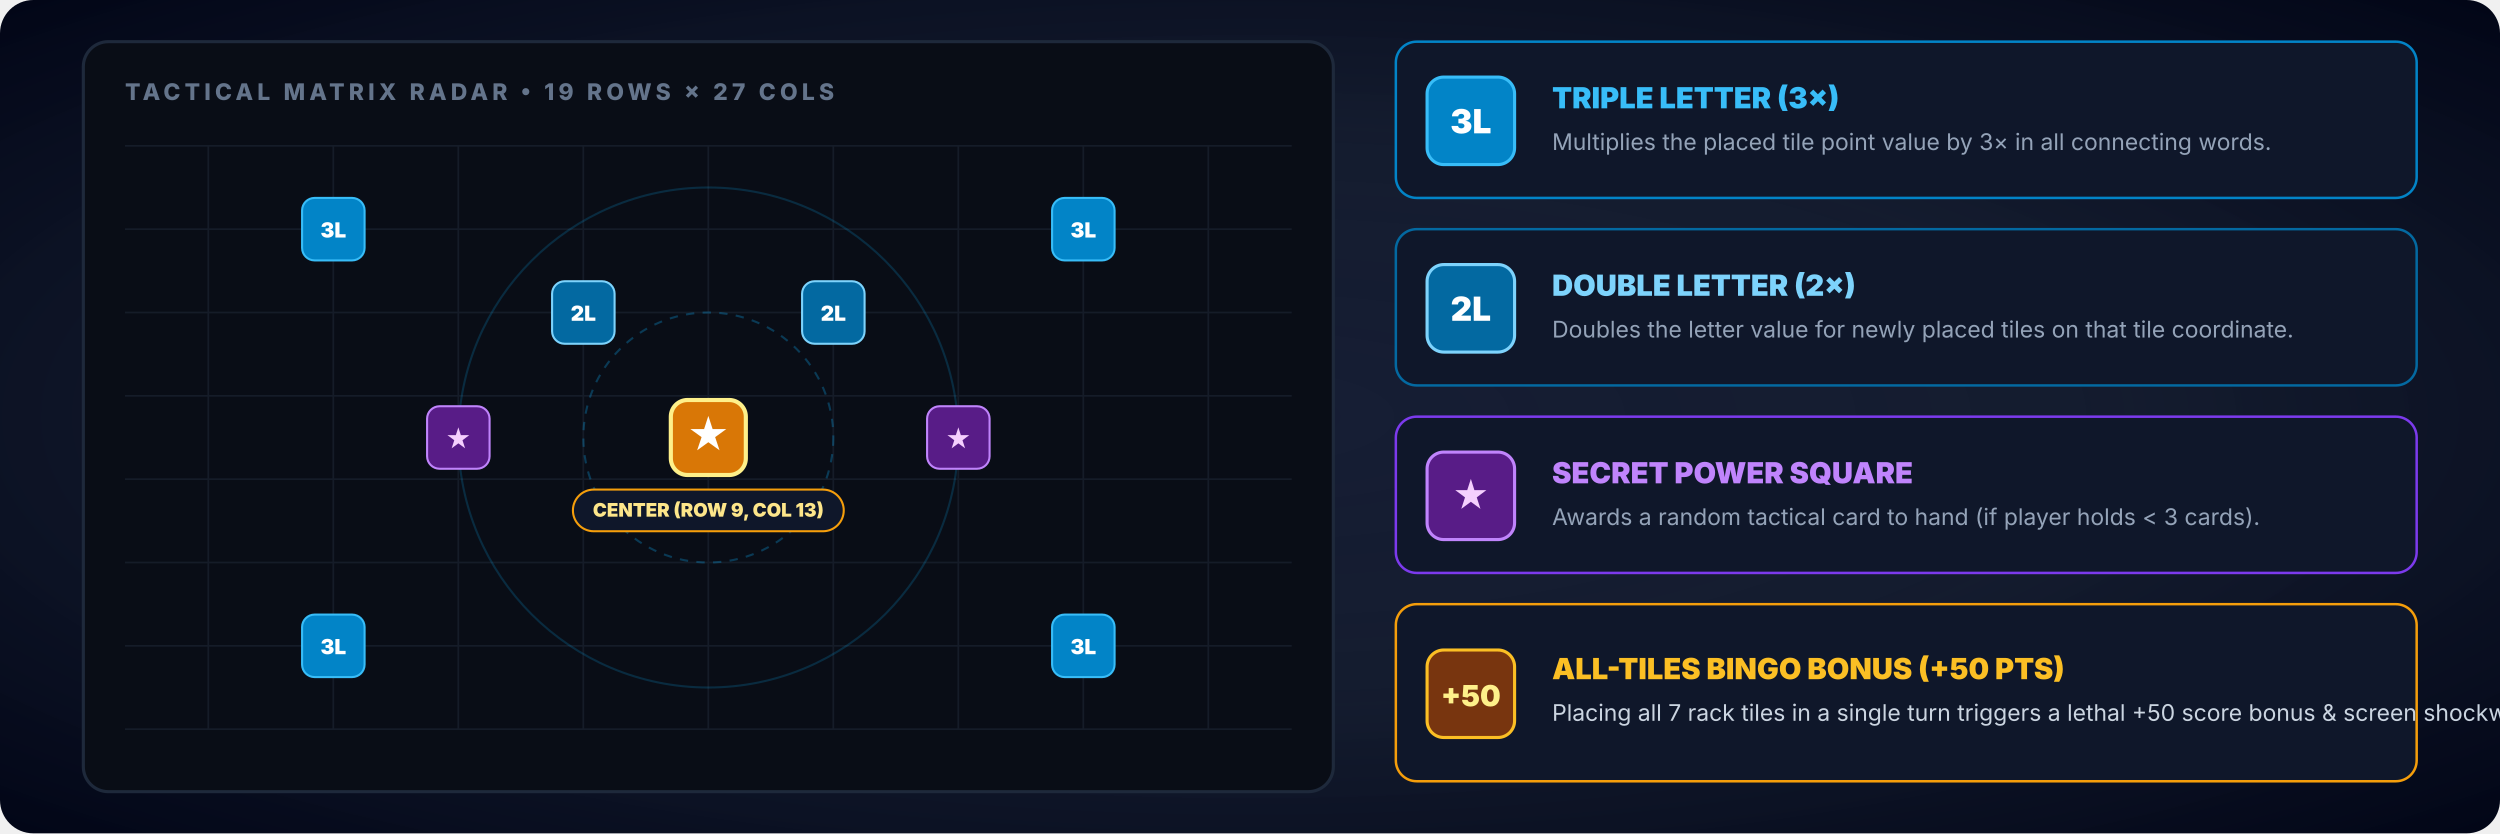
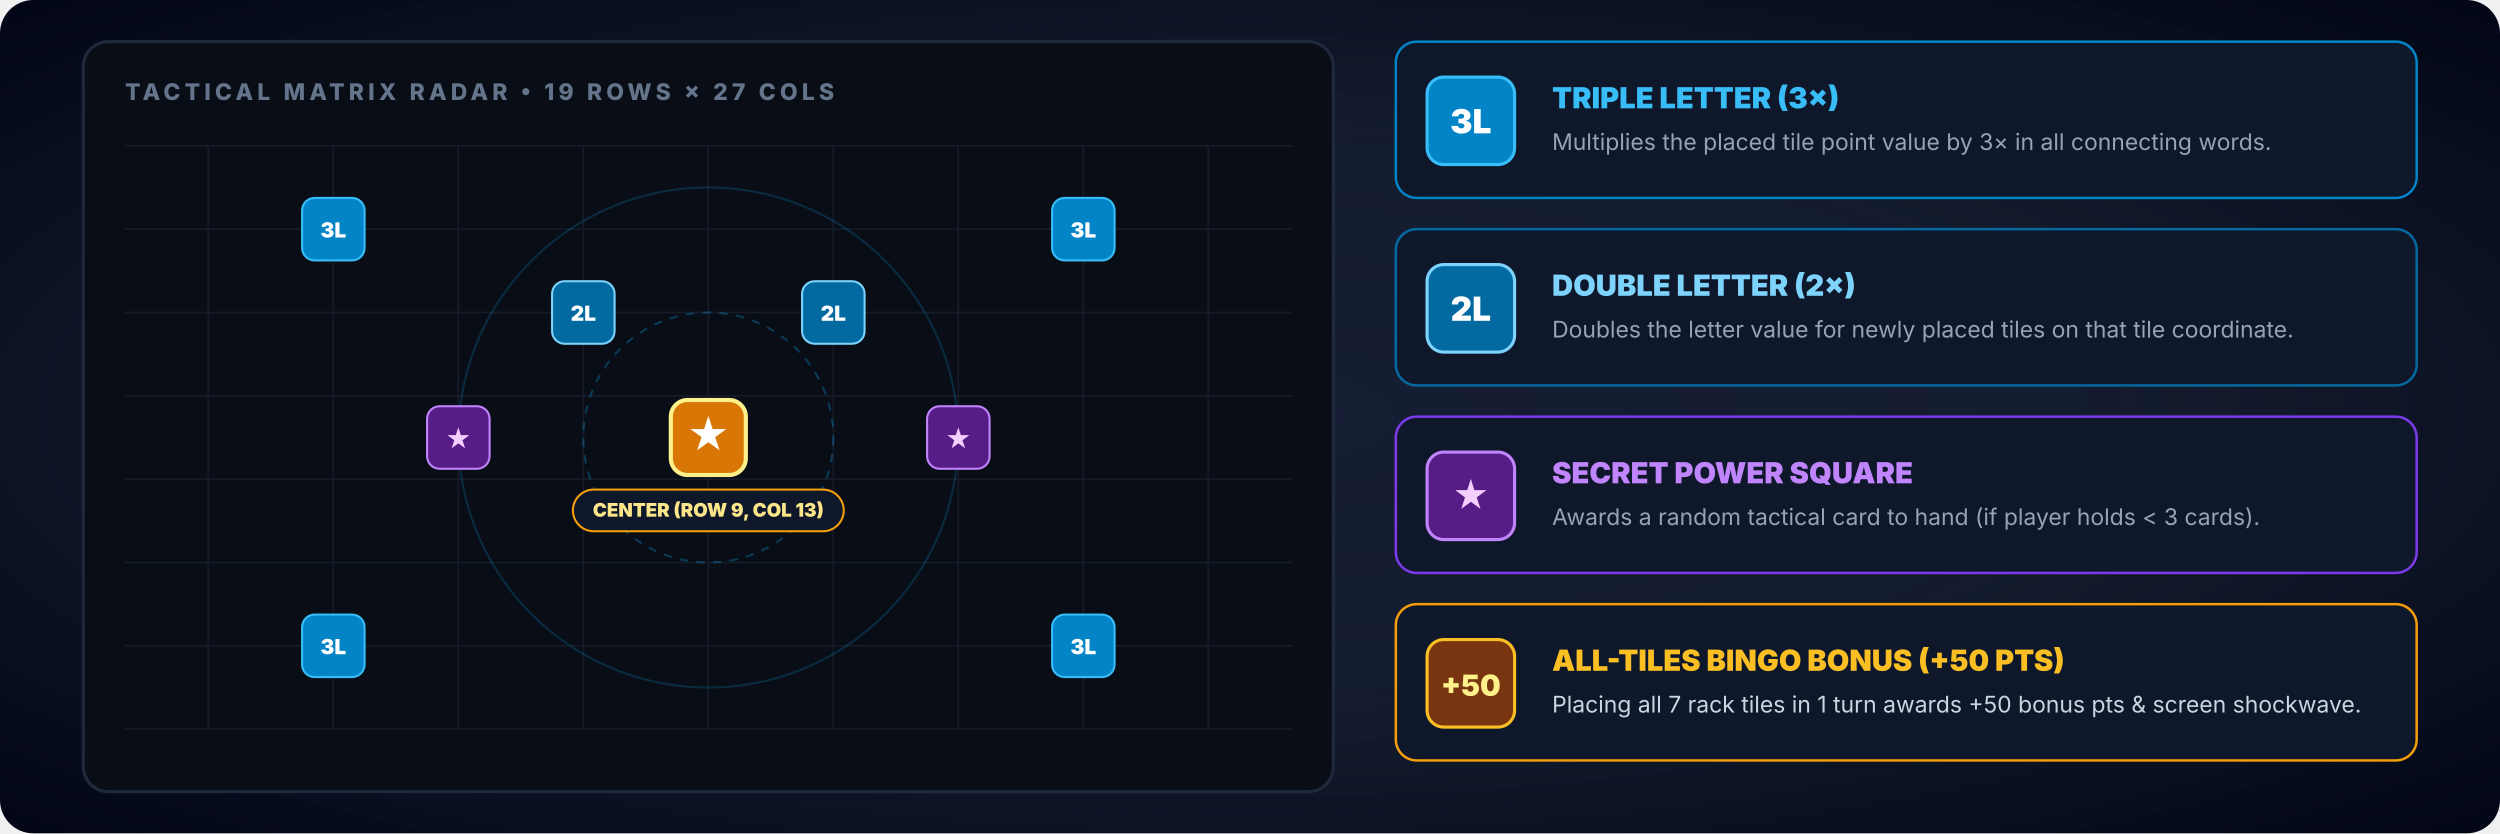
<svg xmlns="http://www.w3.org/2000/svg" viewBox="0 0 1200 400" width="100%" height="100%">
  <defs>
    <radialGradient id="radarBg" cx="50%" cy="50%" r="70%">
      <stop offset="0%" stop-color="#0b132b" stop-opacity="0.95" />
      <stop offset="50%" stop-color="#0f172a" stop-opacity="0.98" />
      <stop offset="100%" stop-color="#020617" stop-opacity="1" />
    </radialGradient>
    <filter id="radarGlow" x="-20%" y="-20%" width="140%" height="140%">
      <feGaussianBlur stdDeviation="6" result="blur" />
      <feMerge>
        <feMergeNode in="blur" />
        <feMergeNode in="SourceGraphic" />
      </feMerge>
    </filter>
    <style>
 @keyframes starGlow {
 0%, 100% { stroke-opacity: 0.35; stroke-width: 1.5; }
 50% { stroke-opacity: 1.0; stroke-width: 2.5; }
 }
 .center-star-glow { animation: starGlow 3.5s ease-in-out infinite; }
 </style>
  </defs>
  <rect width="1200" height="400" fill="url(#radarBg)" rx="16" />
  <g transform="translate(40, 20)">
    <rect width="600" height="360" rx="12" fill="#090d16" stroke="#1e293b" stroke-width="1.5" />
    <text x="20" y="28" fill="#64748b" font-family="'Inter', sans-serif" font-size="11" font-weight="800" letter-spacing="2">
 TACTICAL MATRIX RADAR • 19 ROWS × 27 COLS
 </text>
    <g opacity="0.3" stroke="#334155" stroke-width="0.8">
      <line x1="20" y1="50" x2="580" y2="50" />
      <line x1="20" y1="90" x2="580" y2="90" />
      <line x1="20" y1="130" x2="580" y2="130" />
      <line x1="20" y1="170" x2="580" y2="170" />
      <line x1="20" y1="210" x2="580" y2="210" />
      <line x1="20" y1="250" x2="580" y2="250" />
      <line x1="20" y1="290" x2="580" y2="290" />
      <line x1="20" y1="330" x2="580" y2="330" />
      <line x1="60" y1="50" x2="60" y2="330" />
      <line x1="120" y1="50" x2="120" y2="330" />
      <line x1="180" y1="50" x2="180" y2="330" />
      <line x1="240" y1="50" x2="240" y2="330" />
      <line x1="300" y1="50" x2="300" y2="330" />
      <line x1="360" y1="50" x2="360" y2="330" />
      <line x1="420" y1="50" x2="420" y2="330" />
      <line x1="480" y1="50" x2="480" y2="330" />
      <line x1="540" y1="50" x2="540" y2="330" />
    </g>
    <circle cx="300" cy="190" r="60" fill="none" stroke="#0ea5e9" stroke-width="1" stroke-opacity="0.3" stroke-dasharray="4 4" />
    <circle cx="300" cy="190" r="120" fill="none" stroke="#0ea5e9" stroke-width="1" stroke-opacity="0.2" />
    <rect x="105" y="75" width="30" height="30" rx="6" fill="#0284c7" stroke="#38bdf8" stroke-width="1" />
    <text x="120" y="94" fill="#ffffff" font-family="'Inter', sans-serif" font-size="10" font-weight="900" text-anchor="middle">3L</text>
    <rect x="465" y="75" width="30" height="30" rx="6" fill="#0284c7" stroke="#38bdf8" stroke-width="1" />
    <text x="480" y="94" fill="#ffffff" font-family="'Inter', sans-serif" font-size="10" font-weight="900" text-anchor="middle">3L</text>
    <rect x="105" y="275" width="30" height="30" rx="6" fill="#0284c7" stroke="#38bdf8" stroke-width="1" />
    <text x="120" y="294" fill="#ffffff" font-family="'Inter', sans-serif" font-size="10" font-weight="900" text-anchor="middle">3L</text>
    <rect x="465" y="275" width="30" height="30" rx="6" fill="#0284c7" stroke="#38bdf8" stroke-width="1" />
    <text x="480" y="294" fill="#ffffff" font-family="'Inter', sans-serif" font-size="10" font-weight="900" text-anchor="middle">3L</text>
    <rect x="225" y="115" width="30" height="30" rx="6" fill="#0369a1" stroke="#7dd3fc" stroke-width="1" />
    <text x="240" y="134" fill="#ffffff" font-family="'Inter', sans-serif" font-size="10" font-weight="900" text-anchor="middle">2L</text>
    <rect x="345" y="115" width="30" height="30" rx="6" fill="#0369a1" stroke="#7dd3fc" stroke-width="1" />
    <text x="360" y="134" fill="#ffffff" font-family="'Inter', sans-serif" font-size="10" font-weight="900" text-anchor="middle">2L</text>
    <rect x="165" y="175" width="30" height="30" rx="6" fill="#581c87" stroke="#c084fc" stroke-width="1" />
    <text x="180" y="195" fill="#f5d0fe" font-size="14" text-anchor="middle">★</text>
    <rect x="405" y="175" width="30" height="30" rx="6" fill="#581c87" stroke="#c084fc" stroke-width="1" />
    <text x="420" y="195" fill="#f5d0fe" font-size="14" text-anchor="middle">★</text>
    <g class="center-star-glow">
      <rect x="282" y="172" width="36" height="36" rx="8" fill="#d97706" stroke="#fef08a" stroke-width="2" />
      <text x="300" y="196" fill="#ffffff" font-family="'Inter', sans-serif" font-size="20" font-weight="900" text-anchor="middle">★</text>
    </g>
    <rect x="235" y="215" width="130" height="20" rx="10" fill="#0f172a" stroke="#f59e0b" stroke-width="1" />
    <text x="300" y="228" fill="#fde68a" font-family="'Inter', sans-serif" font-size="9" font-weight="900" text-anchor="middle">
 CENTER (ROW 9, COL 13)
 </text>
  </g>
  <g transform="translate(670, 20)">
    <g transform="translate(0, 0)">
      <rect width="490" height="75" rx="10" fill="#0f172a" stroke="#0284c7" stroke-width="1.2" />
      <rect x="15" y="17" width="42" height="42" rx="8" fill="#0284c7" stroke="#38bdf8" stroke-width="1.5" />
      <text x="36" y="44" fill="#ffffff" font-family="'Inter', sans-serif" font-size="16" font-weight="900" text-anchor="middle">3L</text>
      <text x="75" y="32" fill="#38bdf8" font-family="'Inter', sans-serif" font-size="14" font-weight="900">TRIPLE LETTER (3×)</text>
      <text x="75" y="52" fill="#94a3b8" font-family="'Inter', sans-serif" font-size="11">
 Multiplies the placed tile point value by 3× in all connecting words.
 </text>
    </g>
    <g transform="translate(0, 90)">
      <rect width="490" height="75" rx="10" fill="#0f172a" stroke="#0369a1" stroke-width="1.2" />
      <rect x="15" y="17" width="42" height="42" rx="8" fill="#0369a1" stroke="#7dd3fc" stroke-width="1.5" />
      <text x="36" y="44" fill="#ffffff" font-family="'Inter', sans-serif" font-size="16" font-weight="900" text-anchor="middle">2L</text>
      <text x="75" y="32" fill="#7dd3fc" font-family="'Inter', sans-serif" font-size="14" font-weight="900">DOUBLE LETTER (2×)</text>
      <text x="75" y="52" fill="#94a3b8" font-family="'Inter', sans-serif" font-size="11">
 Doubles the letter value for newly placed tiles on that tile coordinate.
 </text>
    </g>
    <g transform="translate(0, 180)">
      <rect width="490" height="75" rx="10" fill="#0f172a" stroke="#7c3aed" stroke-width="1.2" />
      <rect x="15" y="17" width="42" height="42" rx="8" fill="#581c87" stroke="#c084fc" stroke-width="1.5" />
      <text x="36" y="44" fill="#f5d0fe" font-size="20" text-anchor="middle">★</text>
      <text x="75" y="32" fill="#c084fc" font-family="'Inter', sans-serif" font-size="14" font-weight="900">SECRET POWER SQUARE</text>
      <text x="75" y="52" fill="#94a3b8" font-family="'Inter', sans-serif" font-size="11">
 Awards a random tactical card to hand (if player holds &lt; 3 cards).
 </text>
    </g>
    <g transform="translate(0, 270)">
-       <rect width="490" height="85" rx="10" fill="#0f172a" stroke="#f59e0b" stroke-width="1.2" />
-       <rect x="15" y="22" width="42" height="42" rx="8" fill="#78350f" stroke="#fbbf24" stroke-width="1.5" />
-       <text x="36" y="49" fill="#fef08a" font-family="'Inter', sans-serif" font-size="14" font-weight="900" text-anchor="middle">+50</text>
-       <text x="75" y="36" fill="#fbbf24" font-family="'Inter', sans-serif" font-size="14" font-weight="900">ALL-TILES BINGO BONUS (+50 PTS)</text>
-       <text x="75" y="56" fill="#cbd5e1" font-family="'Inter', sans-serif" font-size="11">
-  Placing all 7 rack tiles in a single turn triggers a lethal +50 score bonus &amp; screen shockwave!
+       <rect width="490" height="75" rx="10" fill="#0f172a" stroke="#f59e0b" stroke-width="1.2" />
+       <rect x="15" y="17" width="42" height="42" rx="8" fill="#78350f" stroke="#fbbf24" stroke-width="1.5" />
+       <text x="36" y="44" fill="#fef08a" font-family="'Inter', sans-serif" font-size="14" font-weight="900" text-anchor="middle">+50</text>
+       <text x="75" y="32" fill="#fbbf24" font-family="'Inter', sans-serif" font-size="14" font-weight="900">ALL-TILES BINGO BONUS (+50 PTS)</text>
+       <text x="75" y="52" fill="#cbd5e1" font-family="'Inter', sans-serif" font-size="11">
+  Placing all 7 rack tiles in 1 turn awards +50 bonus pts &amp; screen shockwave.
 </text>
    </g>
  </g>
</svg>
